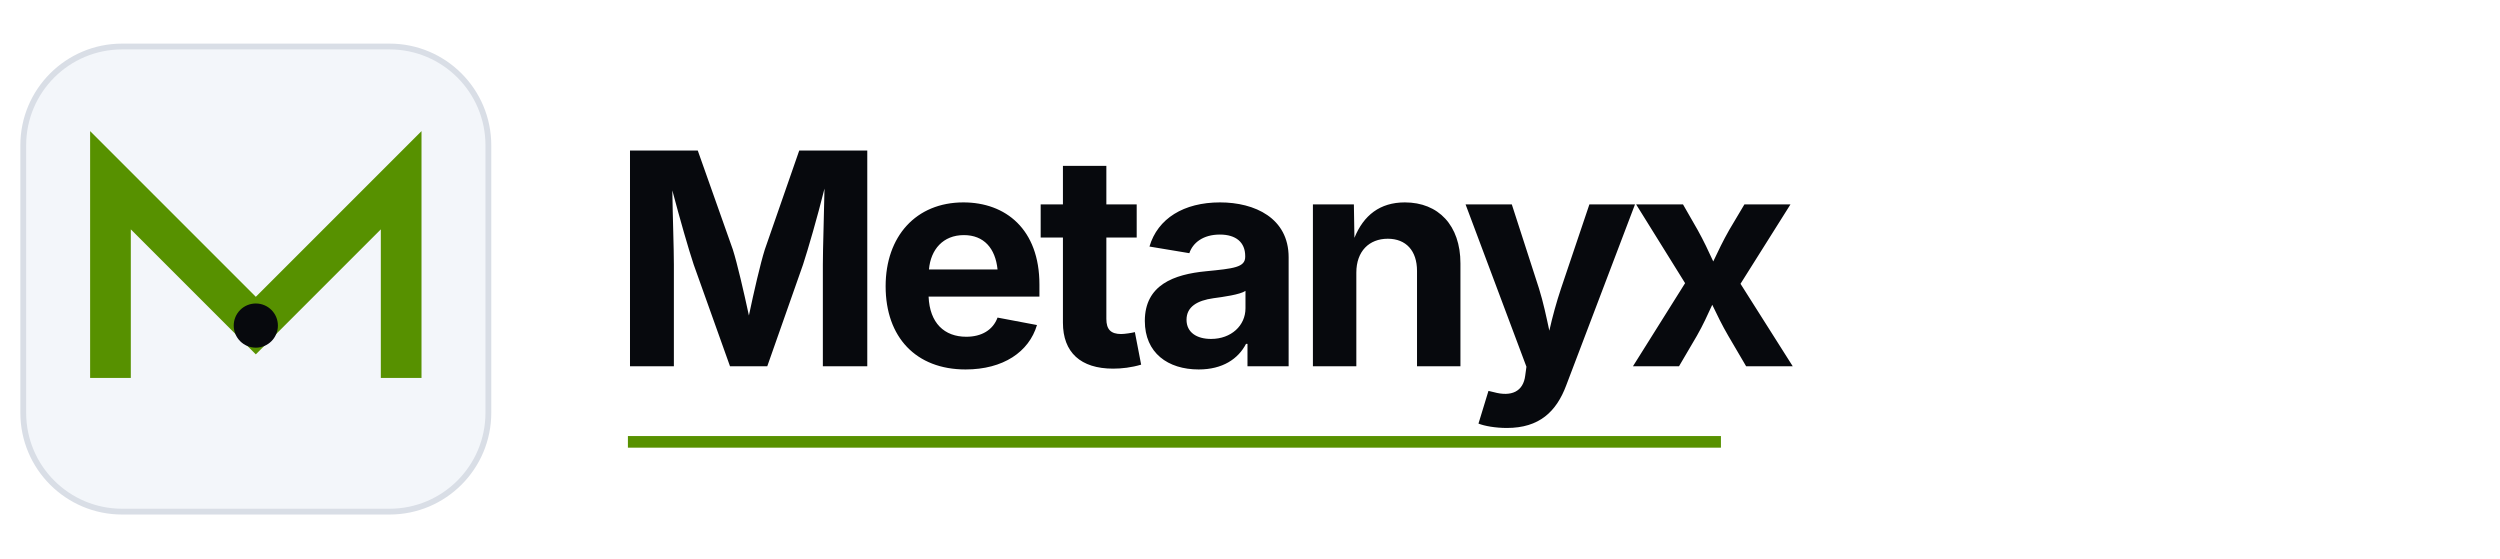
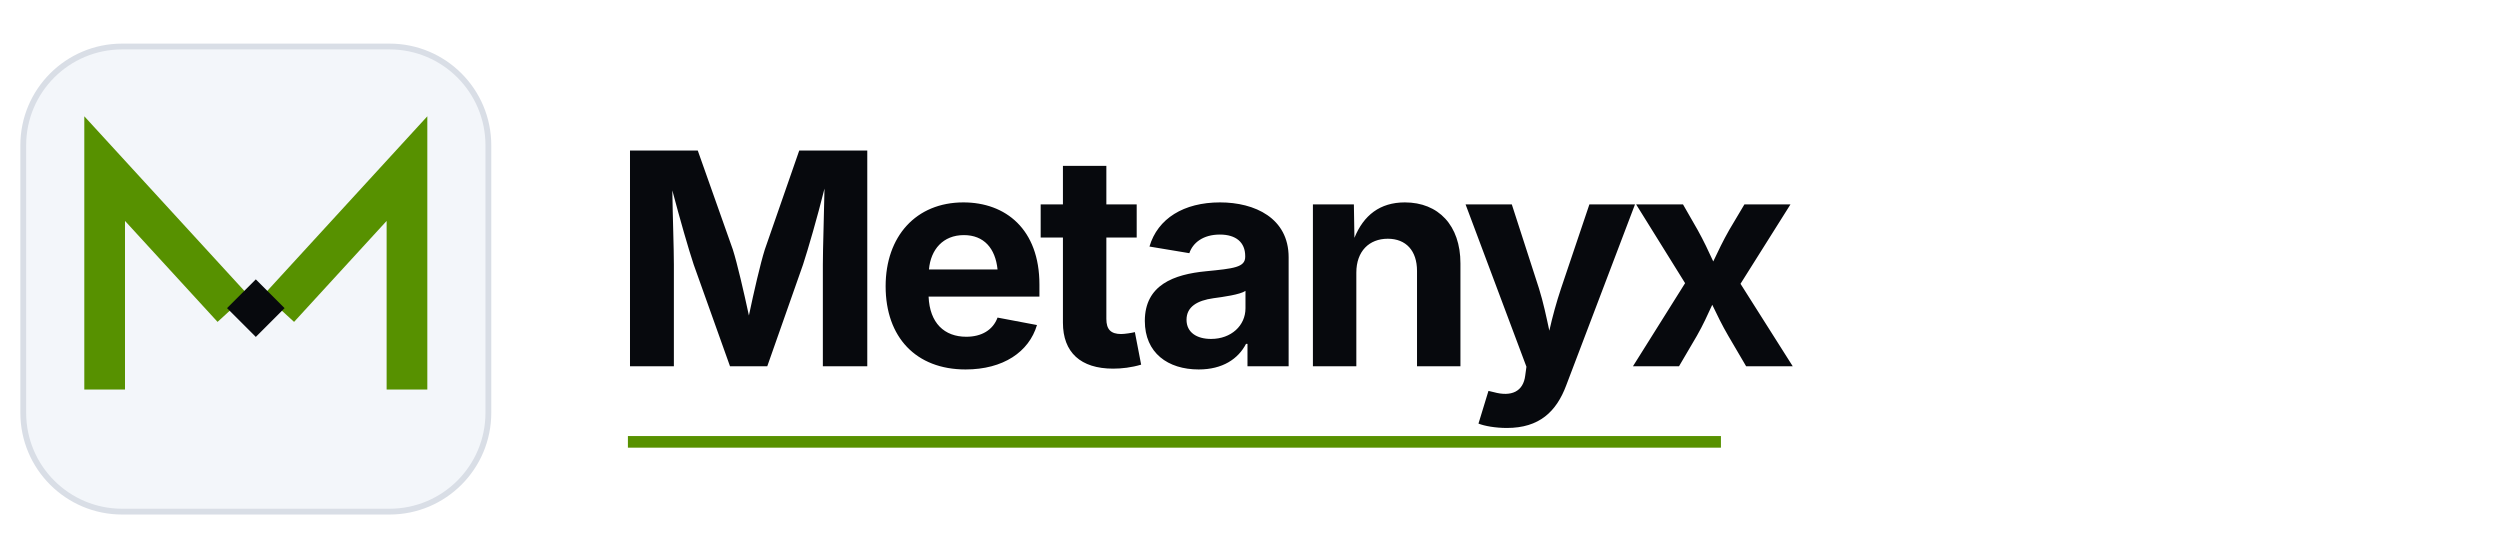
<svg xmlns="http://www.w3.org/2000/svg" viewBox="0 0 430 96" role="img" aria-labelledby="t">
  <g transform="translate(4 8)">
    <rect width="80" height="80" rx="17" fill="#f3f6fa" stroke="#d9dee6" />
-     <path d="M15 57V23l25 25 25-25v34" fill="none" stroke="#579100" stroke-width="7" stroke-linejoin="miter" />
-     <circle cx="40" cy="48" r="3.8" fill="#07090d" />
+     <path d="M14 59V21L36 45" fill="none" stroke="#579100" stroke-width="7" stroke-linejoin="miter" />
+     <path d="M66 59V21L44 45" fill="none" stroke="#579100" stroke-width="7" stroke-linejoin="miter" />
+     <rect x="36.5" y="41.5" width="7" height="7" transform="rotate(45 40 45)" fill="#07090d" />
  </g>
  <text x="105" y="63" fill="#07090d" font-size="51" font-weight="700" letter-spacing="-2.2" font-family="Inter,Segoe UI,Arial,sans-serif">Metanyx</text>
  <path d="M108 76h188" stroke="#579100" stroke-width="2" />
</svg>
